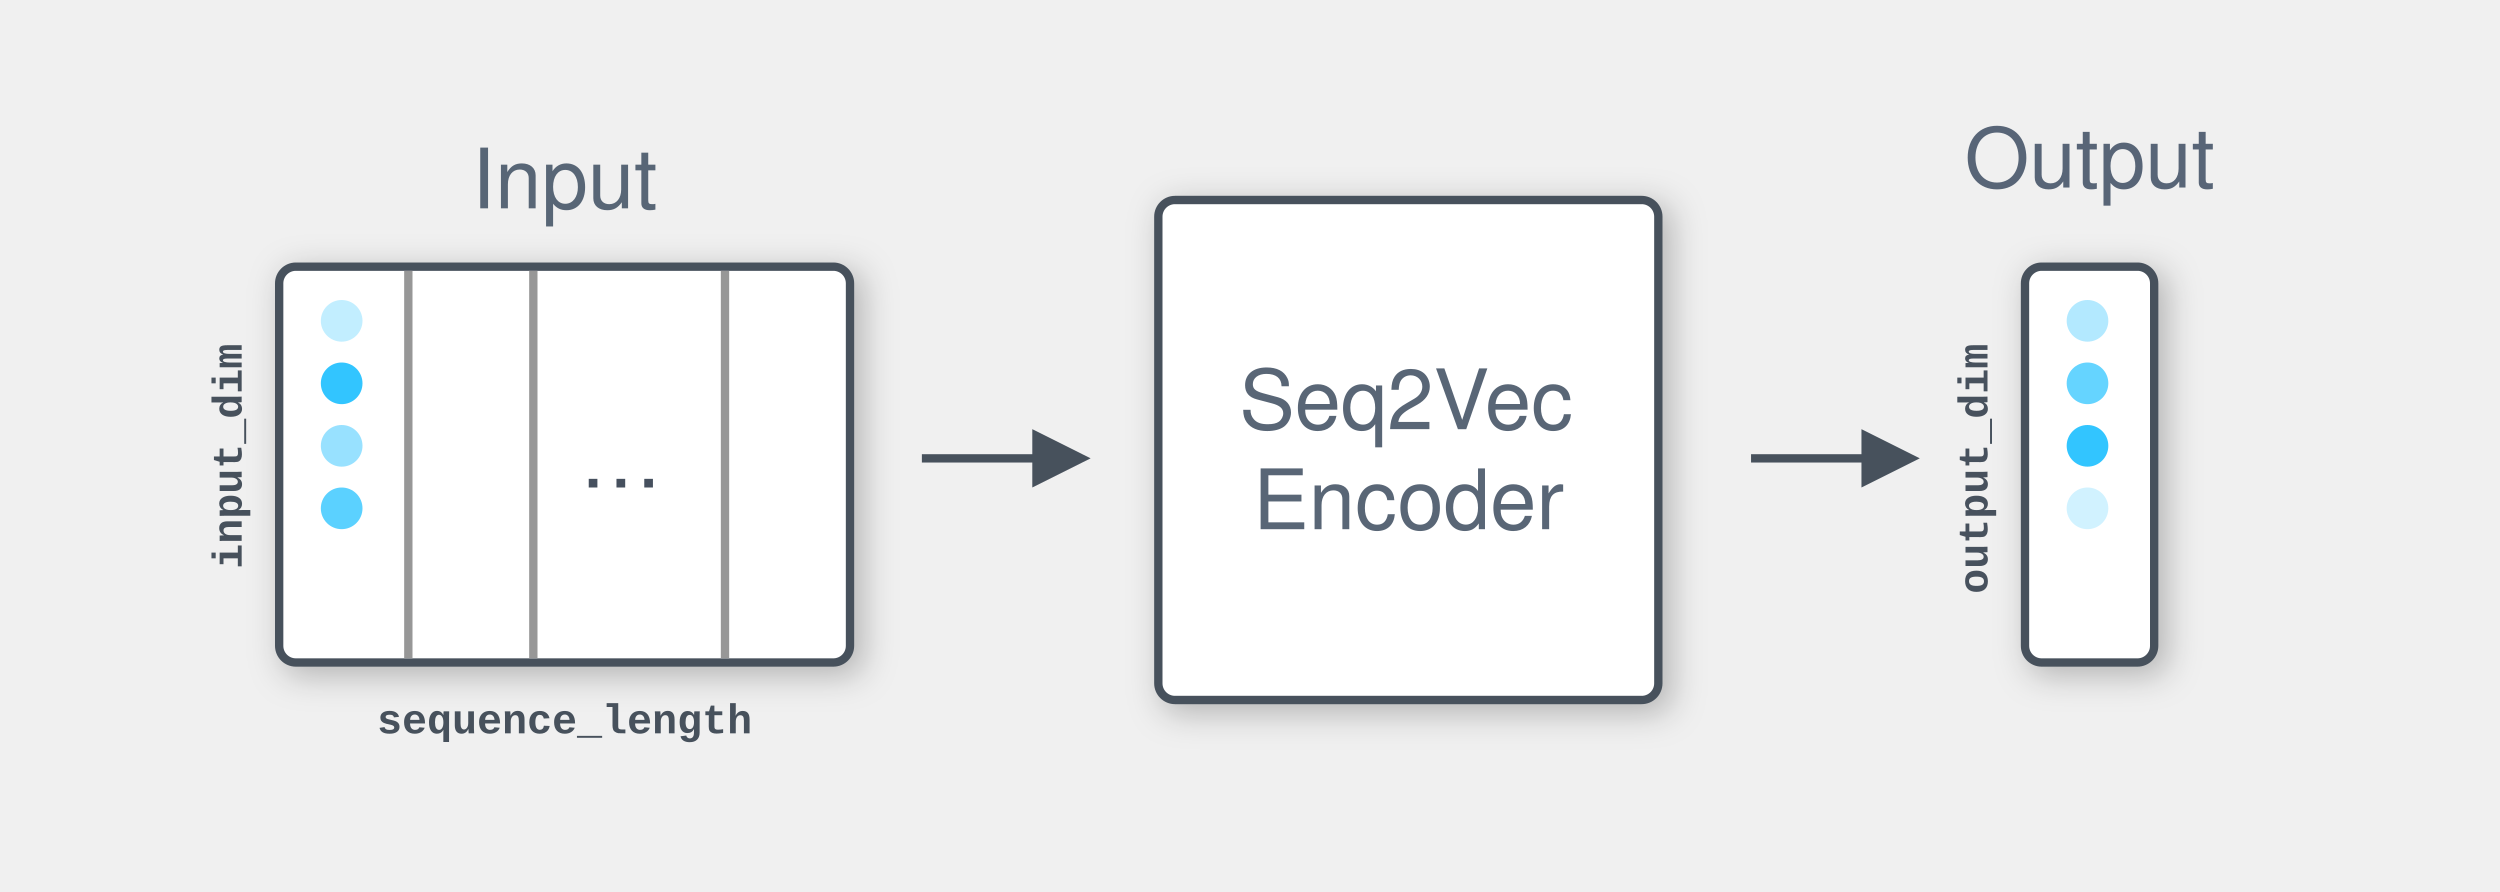
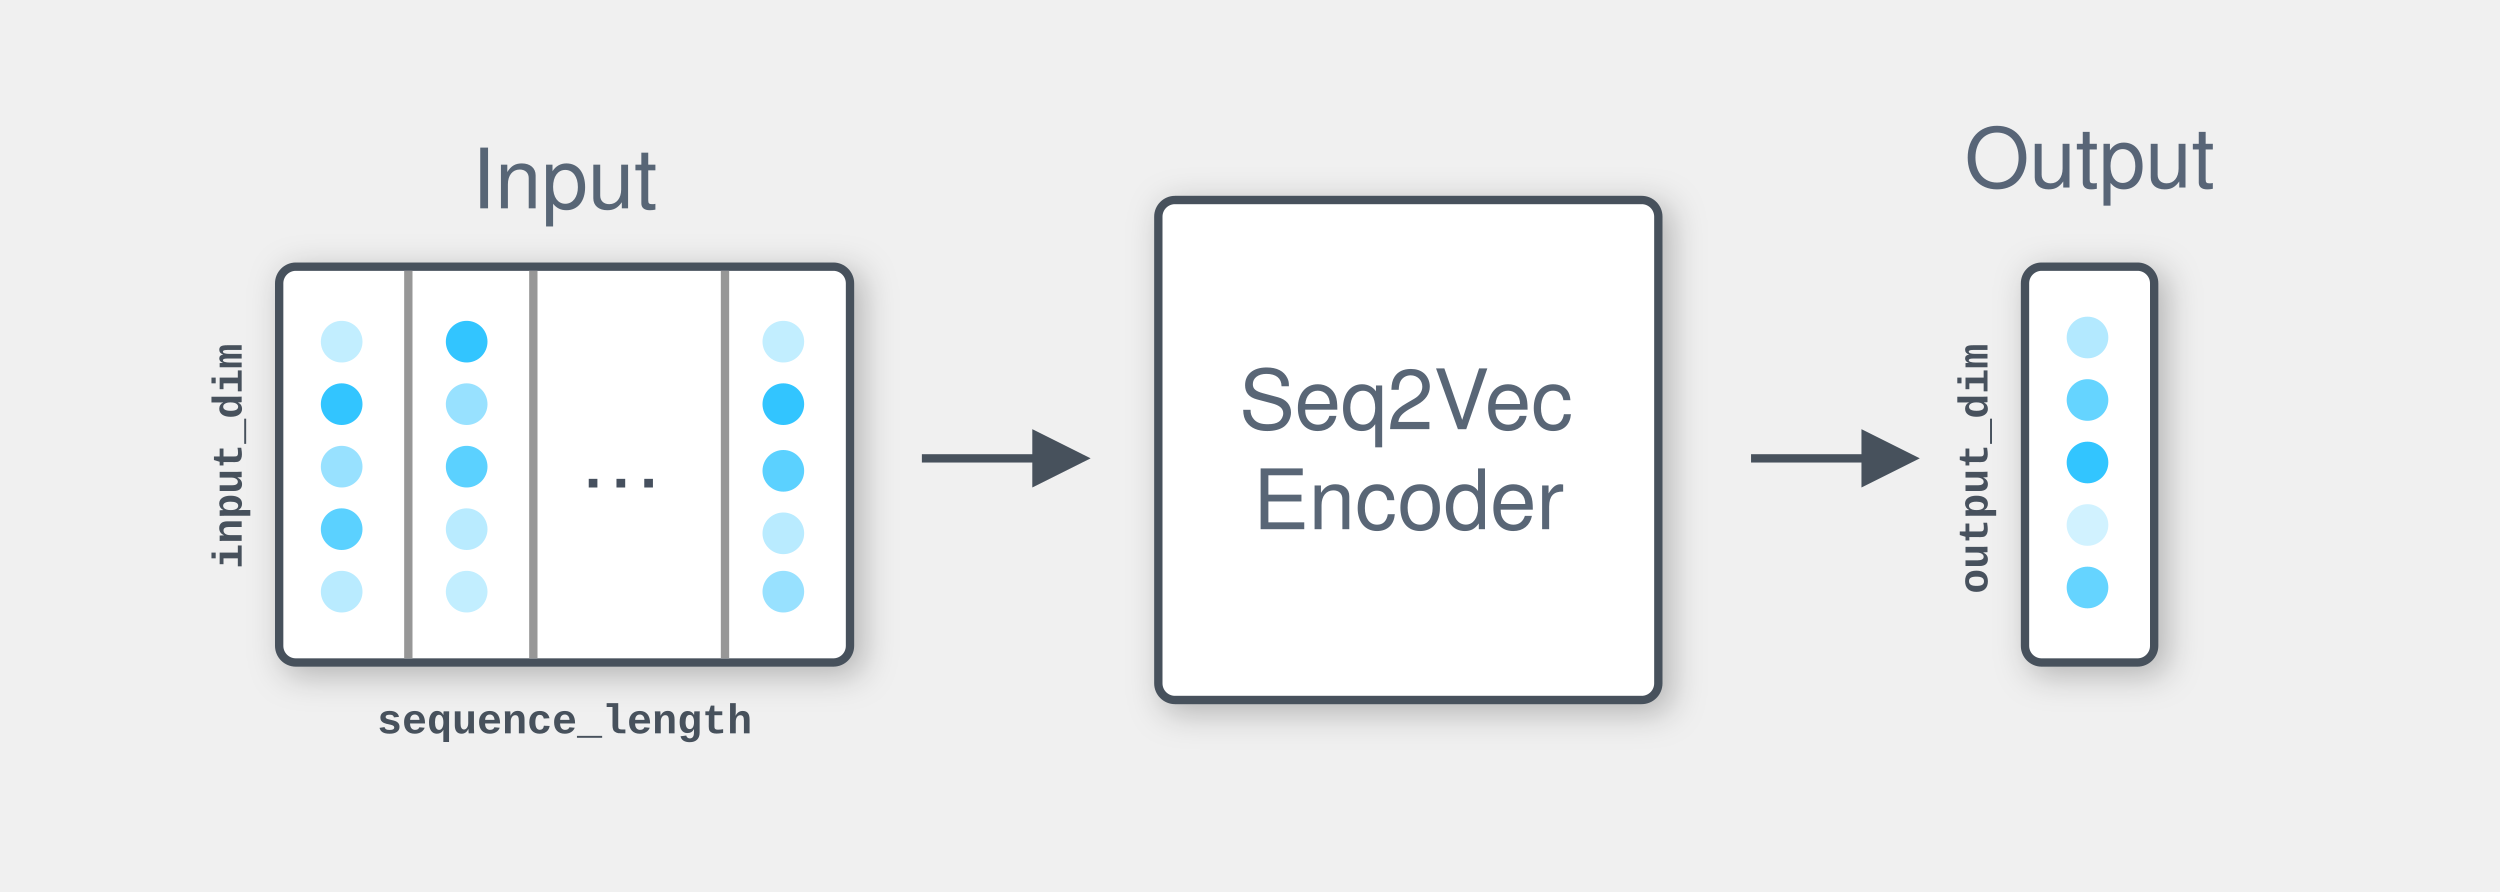
<svg xmlns="http://www.w3.org/2000/svg" xmlns:xlink="http://www.w3.org/1999/xlink" width="600px" height="214px" viewBox="0 0 600 214" version="1.1">
  <defs>
    <rect id="path-1" x="0" y="0" width="137" height="95" rx="4" />
    <filter x="-8.8%" y="-12.6%" width="120.4%" height="129.5%" filterUnits="objectBoundingBox" id="filter-2">
      <feMorphology radius="1" operator="dilate" in="SourceAlpha" result="shadowSpreadOuter1" />
      <feOffset dx="2" dy="2" in="shadowSpreadOuter1" result="shadowOffsetOuter1" />
      <feGaussianBlur stdDeviation="4" in="shadowOffsetOuter1" result="shadowBlurOuter1" />
      <feComposite in="shadowBlurOuter1" in2="SourceAlpha" operator="out" result="shadowBlurOuter1" />
      <feColorMatrix values="0 0 0 0 0   0 0 0 0 0   0 0 0 0 0  0 0 0 0.25 0" type="matrix" in="shadowBlurOuter1" />
    </filter>
    <text id="text-3" font-family="Helvetica" font-size="20" font-weight="normal" fill="#46505E">
      <tspan x="139" y="117">…</tspan>
    </text>
    <filter x="-60.0%" y="-50.0%" width="220.0%" height="200.0%" filterUnits="objectBoundingBox" id="filter-4">
      <feOffset dx="0" dy="0" in="SourceAlpha" result="shadowOffsetOuter1" />
      <feGaussianBlur stdDeviation="4" in="shadowOffsetOuter1" result="shadowBlurOuter1" />
      <feColorMatrix values="0 0 0 0 1   0 0 0 0 1   0 0 0 0 1  0 0 0 1 0" type="matrix" in="shadowBlurOuter1" />
    </filter>
    <rect id="path-5" x="0" y="0" width="31" height="95" rx="4" />
    <filter x="-38.7%" y="-12.6%" width="190.3%" height="129.5%" filterUnits="objectBoundingBox" id="filter-6">
      <feMorphology radius="1" operator="dilate" in="SourceAlpha" result="shadowSpreadOuter1" />
      <feOffset dx="2" dy="2" in="shadowSpreadOuter1" result="shadowOffsetOuter1" />
      <feGaussianBlur stdDeviation="4" in="shadowOffsetOuter1" result="shadowBlurOuter1" />
      <feComposite in="shadowBlurOuter1" in2="SourceAlpha" operator="out" result="shadowBlurOuter1" />
      <feColorMatrix values="0 0 0 0 0   0 0 0 0 0   0 0 0 0 0  0 0 0 0.25 0" type="matrix" in="shadowBlurOuter1" />
    </filter>
    <rect id="path-7" x="278" y="48" width="120" height="120" rx="4" />
    <filter x="-10.0%" y="-10.0%" width="123.3%" height="123.3%" filterUnits="objectBoundingBox" id="filter-8">
      <feMorphology radius="1" operator="dilate" in="SourceAlpha" result="shadowSpreadOuter1" />
      <feOffset dx="2" dy="2" in="shadowSpreadOuter1" result="shadowOffsetOuter1" />
      <feGaussianBlur stdDeviation="4" in="shadowOffsetOuter1" result="shadowBlurOuter1" />
      <feComposite in="shadowBlurOuter1" in2="SourceAlpha" operator="out" result="shadowBlurOuter1" />
      <feColorMatrix values="0 0 0 0 0   0 0 0 0 0   0 0 0 0 0  0 0 0 0.25 0" type="matrix" in="shadowBlurOuter1" />
    </filter>
  </defs>
  <g id="Part-2,-common-architectures" stroke="none" stroke-width="1" fill="none" fill-rule="evenodd">
    <g id="Group-2" transform="translate(67, 64)">
      <g id="Rectangle">
        <use fill="black" fill-opacity="1" filter="url(#filter-2)" xlink:href="#path-1" />
        <use stroke="#47515C" stroke-width="2" fill="#FFFFFF" fill-rule="evenodd" xlink:href="#path-1" />
      </g>
-       <rect id="Rectangle" fill-opacity="0.5" fill="#32C5FF" x="10" y="38" width="10" height="10" rx="5" />
-       <rect id="Rectangle" fill="#32C5FF" x="10" y="23" width="10" height="10" rx="5" />
-       <rect id="Rectangle" fill-opacity="0.8" fill="#32C5FF" x="10" y="53" width="10" height="10" rx="5" />
-       <rect id="Rectangle" fill-opacity="0.3" fill="#32C5FF" x="10" y="8" width="10" height="10" rx="5" />
+       <rect id="Rectangle" fill-opacity="0.5" fill="#32C5FF" x="10" y="43" width="10" height="10" rx="5" />
+       <rect id="Rectangle" fill="#32C5FF" x="10" y="28" width="10" height="10" rx="5" />
+       <rect id="Rectangle" fill-opacity="0.8" fill="#32C5FF" x="10" y="58" width="10" height="10" rx="5" />
+       <rect id="Rectangle" fill-opacity="0.34" fill="#32C5FF" x="10" y="73" width="10" height="10" rx="5" />
+       <rect id="Rectangle" fill-opacity="0.3" fill="#32C5FF" x="10" y="13" width="10" height="10" rx="5" />
+       <rect id="Rectangle" fill="#32C5FF" x="116" y="28" width="10" height="10" rx="5" />
+       <rect id="Rectangle" fill-opacity="0.8" fill="#32C5FF" x="116" y="44" width="10" height="10" rx="5" />
+       <rect id="Rectangle" fill-opacity="0.34" fill="#32C5FF" x="116" y="59" width="10" height="10" rx="5" />
+       <rect id="Rectangle" fill-opacity="0.3" fill="#32C5FF" x="116" y="13" width="10" height="10" rx="5" />
+       <rect id="Rectangle" fill-opacity="0.5" fill="#32C5FF" x="40" y="28" width="10" height="10" rx="5" />
+       <rect id="Rectangle" fill="#32C5FF" x="40" y="13" width="10" height="10" rx="5" />
+       <rect id="Rectangle" fill-opacity="0.8" fill="#32C5FF" x="40" y="43" width="10" height="10" rx="5" />
+       <rect id="Rectangle" fill-opacity="0.34" fill="#32C5FF" x="40" y="58" width="10" height="10" rx="5" />
+       <rect id="Rectangle" fill-opacity="0.3" fill="#32C5FF" x="40" y="73" width="10" height="10" rx="5" />
      <line x1="31" y1="2" x2="31" y2="93" id="Line-2" stroke="#979797" stroke-width="2" stroke-linecap="square" />
      <line x1="61" y1="2" x2="61" y2="93" id="Line-2" stroke="#979797" stroke-width="2" stroke-linecap="square" />
      <line x1="107" y1="2" x2="107" y2="93" id="Line-2" stroke="#979797" stroke-width="2" stroke-linecap="square" />
    </g>
+     <rect id="Rectangle" fill-opacity="0.5" fill="#32C5FF" x="183" y="137" width="10" height="10" rx="5" />
    <path id="Line" d="M247.75,103 L261.75,110 L247.75,117 L247.75,111 L221.25,111 L221.25,109 L247.75,109 L247.75,103 Z" fill="#47515C" fill-rule="nonzero" />
    <path id="Line" d="M446.75,103 L460.75,110 L446.75,117 L446.75,111 L420.25,111 L420.25,109 L446.75,109 L446.75,103 Z" fill="#47515C" fill-rule="nonzero" />
    <text id="input_dim" transform="translate(55.5, 109.5) rotate(-90) translate(-55.5, -109.5) " font-family="CourierNewPS-BoldMT, Courier New" font-size="10" font-weight="bold" fill="#47515C">
      <tspan x="28.496" y="112">input_dim</tspan>
    </text>
    <text id="sequence_length" font-family="CourierNewPS-BoldMT, Courier New" font-size="10" font-weight="bold" fill="#47515C">
      <tspan x="90.493" y="176">sequence_length</tspan>
    </text>
    <g id="…" fill="#46505E" fill-opacity="1">
      <use filter="url(#filter-4)" xlink:href="#text-3" />
      <use xlink:href="#text-3" />
    </g>
    <g id="Group-2" transform="translate(486, 64)">
      <g id="Rectangle">
        <use fill="black" fill-opacity="1" filter="url(#filter-6)" xlink:href="#path-5" />
        <use stroke="#47515C" stroke-width="2" fill="#FFFFFF" fill-rule="evenodd" xlink:href="#path-5" />
      </g>
-       <rect id="Rectangle" fill="#32C5FF" x="10" y="38" width="10" height="10" rx="5" />
-       <rect id="Rectangle" fill-opacity="0.75" fill="#32C5FF" x="10" y="23" width="10" height="10" rx="5" />
-       <rect id="Rectangle" fill-opacity="0.224" fill="#32C5FF" x="10" y="53" width="10" height="10" rx="5" />
-       <rect id="Rectangle" fill-opacity="0.369" fill="#32C5FF" x="10" y="8" width="10" height="10" rx="5" />
+       <rect id="Rectangle" fill="#32C5FF" x="10" y="42" width="10" height="10" rx="5" />
+       <rect id="Rectangle" fill-opacity="0.75" fill="#32C5FF" x="10" y="27" width="10" height="10" rx="5" />
+       <rect id="Rectangle" fill-opacity="0.75" fill="#32C5FF" x="10" y="72" width="10" height="10" rx="5" />
+       <rect id="Rectangle" fill-opacity="0.224" fill="#32C5FF" x="10" y="57" width="10" height="10" rx="5" />
+       <rect id="Rectangle" fill-opacity="0.369" fill="#32C5FF" x="10" y="12" width="10" height="10" rx="5" />
    </g>
    <text id="output_dim" transform="translate(474.5, 112.5) rotate(-90) translate(-474.5, -112.5) " font-family="CourierNewPS-BoldMT, Courier New" font-size="10" font-weight="bold" fill="#47515D">
      <tspan x="444.495" y="115">output_dim</tspan>
    </text>
    <g id="Rectangle">
      <use fill="black" fill-opacity="1" filter="url(#filter-8)" xlink:href="#path-7" />
      <use stroke="#47515C" stroke-width="2" fill="#FFFFFF" fill-rule="evenodd" xlink:href="#path-7" />
    </g>
    <text id="Seq2Vec-Encoder" font-family="Helvetica" font-size="20" font-weight="normal" fill="#596676">
      <tspan x="297.414" y="103">Seq2Vec</tspan>
      <tspan x="300.754" y="127">Encoder</tspan>
    </text>
    <text id="Input" font-family="Helvetica" font-size="20" font-weight="normal" fill="#586676">
      <tspan x="113.259" y="50">Input</tspan>
    </text>
    <text id="Output" font-family="Helvetica" font-size="20" font-weight="normal" fill="#586577">
      <tspan x="471.48" y="45">Output</tspan>
    </text>
  </g>
</svg>
